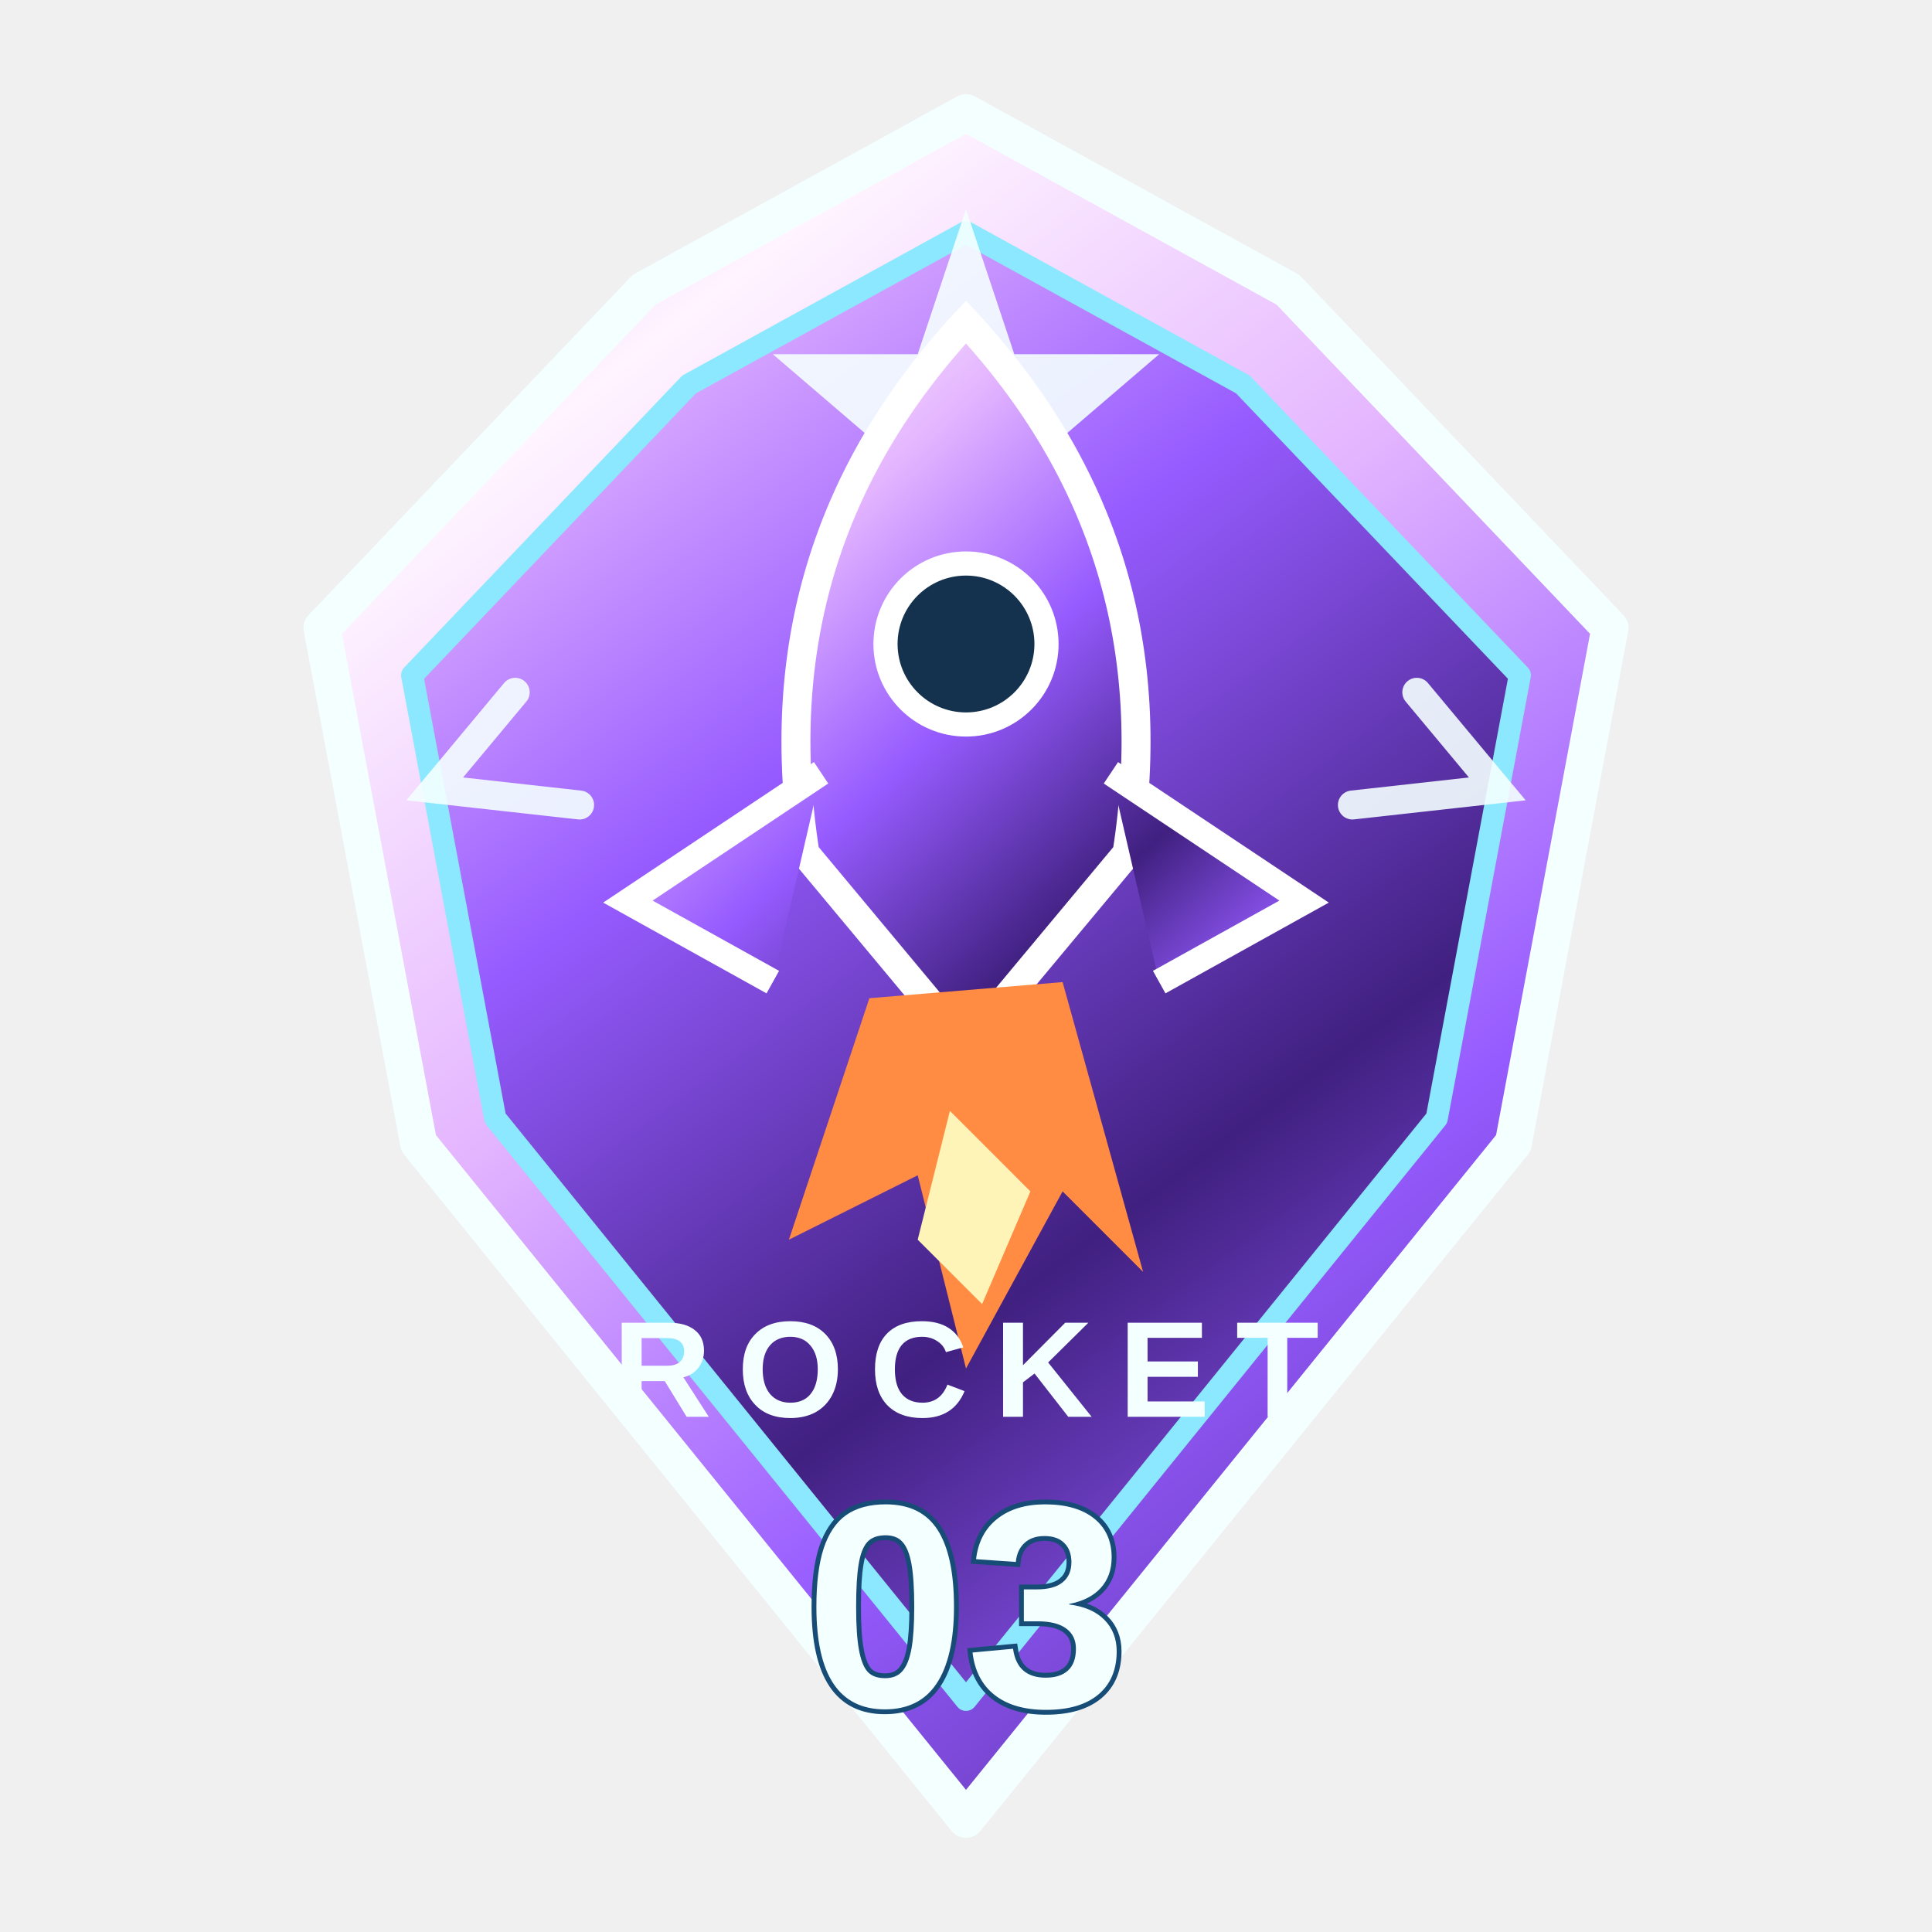
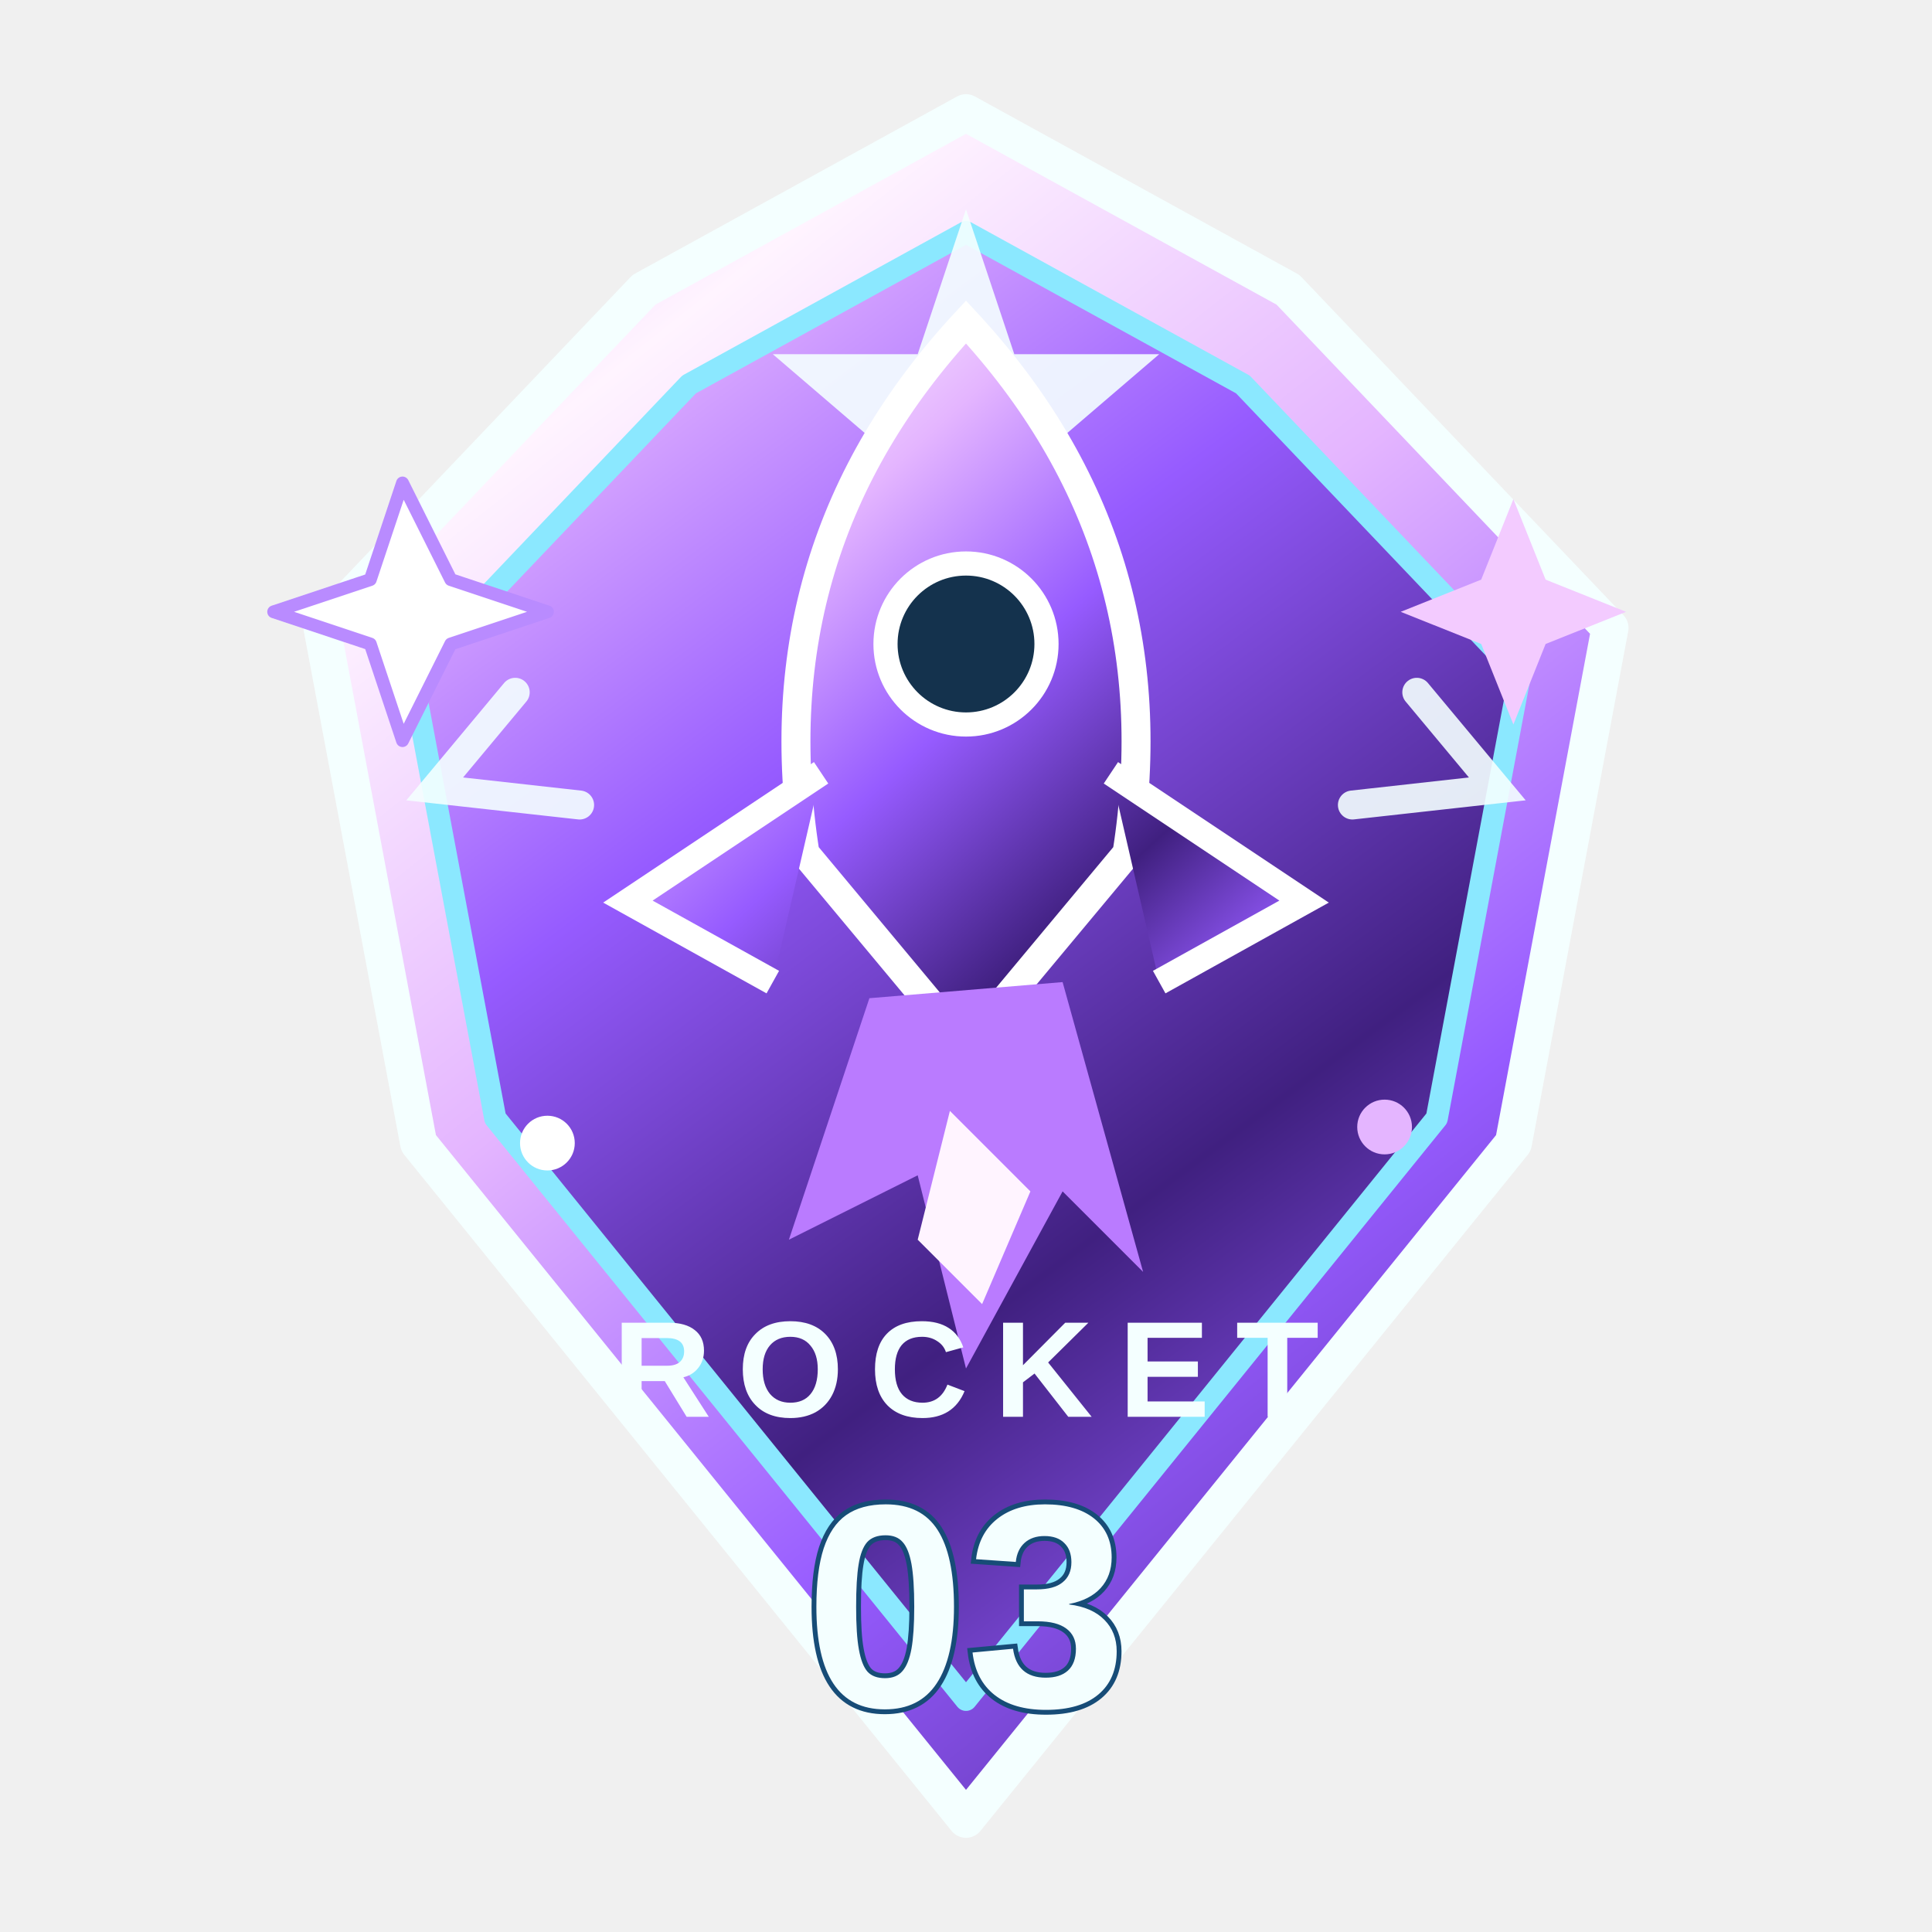
<svg xmlns="http://www.w3.org/2000/svg" width="120" height="120" viewBox="0 0 120 120" fill="none">
  <defs>
    <linearGradient id="metal" x1="18" y1="8" x2="102" y2="114" gradientUnits="userSpaceOnUse">
      <stop stop-color="#E4B5FF" />
      <stop offset=".18" stop-color="#FFF4FF" />
      <stop offset=".42" stop-color="#E4B5FF" />
      <stop offset=".68" stop-color="#965BFF" />
      <stop offset="1" stop-color="#402080" />
    </linearGradient>
    <linearGradient id="inner" x1="30" y1="18" x2="94" y2="104" gradientUnits="userSpaceOnUse">
      <stop stop-color="#E4B5FF" />
      <stop offset=".3" stop-color="#965BFF" />
      <stop offset=".68" stop-color="#402080" />
      <stop offset="1" stop-color="#965BFF" />
    </linearGradient>
    <linearGradient id="rocketBody" x1="42" y1="25" x2="76" y2="62" gradientUnits="userSpaceOnUse">
      <stop stop-color="#FFF4FF" />
      <stop offset=".24" stop-color="#E4B5FF" />
      <stop offset=".52" stop-color="#965BFF" />
      <stop offset=".8" stop-color="#402080" />
      <stop offset="1" stop-color="#965BFF" />
    </linearGradient>
  </defs>
  <path d="M60 7 L80 18 L100 39 L94 71 L60 113 L26 71 L20 39 L40 18 Z" fill="url(#metal)" stroke="#F4FFFF" stroke-width="2.3" stroke-linejoin="round" />
  <path d="M60 7 L80 18 L100 39 L94 71 L60 113 L26 71 L20 39 L40 18 Z" transform="translate(60 60) scale(.86) translate(-60 -60)" fill="url(#inner)" stroke="#8BE8FF" stroke-width="1.6" stroke-linejoin="round" />
  <path d="M60 13 L63 22 L72 22 L65 28 L68 37 L60 32 L52 37 L55 28 L48 22 L57 22 Z" fill="#F4FFFF" opacity=".9" />
  <path d="M60 20 Q73 34 70 53 L60 65 L50 53 Q47 34 60 20 Z" fill="url(#rocketBody)" stroke="#FFFFFF" stroke-width="1.8" />
  <path d="M51 48 L39 56 L48 61 M69 48 L81 56 L72 61" fill="url(#rocketBody)" stroke="#FFFFFF" stroke-width="1.6" />
  <circle cx="60" cy="40" r="5" fill="#14324D" stroke="#FFFFFF" stroke-width="1.5" />
-   <path d="M54 62 L49 77 L57 73 L60 85 L66 74 L71 79 L66 61 Z" fill="#FF8C42" />
-   <path d="M59 69 L57 77 L61 81 L64 74 Z" fill="#FFF4B8" />
+   <path d="M54 62 L49 77 L57 73 L60 85 L66 74 L71 79 L66 61 Z" fill="#BA7BFF" />
+   <path d="M59 69 L57 77 L61 81 L64 74 Z" fill="#FFF4FF" />
  <path d="M32 43 L27 49 L36 50 M88 43 L93 49 L84 50" stroke="#F4FFFF" stroke-width="1.8" stroke-linecap="round" opacity=".9" />
+   <g stroke-linecap="round" stroke-linejoin="round">
+     <path d="M25 30 L28 36 L34 38 L28 40 L25 46 L23 40 L17 38 L23 36 Z" fill="#FFFFFF" stroke="#B98BFF" stroke-width=".8" />
+     <path d="M94 31 L96 36 L101 38 L96 40 L94 45 L92 40 L87 38 L92 36 Z" fill="#F3CBFF" />
+     <circle cx="34" cy="71" r="1.7" fill="#FFFFFF" />
+     <circle cx="86" cy="70" r="1.7" fill="#E4B5FF" />
+   </g>
  <text x="60" y="88" text-anchor="middle" font-family="Arial,sans-serif" font-size="8.5" font-weight="900" letter-spacing="1.6" fill="#F4FFFF">ROCKET</text>
  <text x="60" y="106" text-anchor="middle" font-family="Arial,sans-serif" font-size="18" font-weight="900" fill="#F4FFFF" stroke="#174C77" stroke-width=".6" paint-order="stroke">03</text>
</svg>
